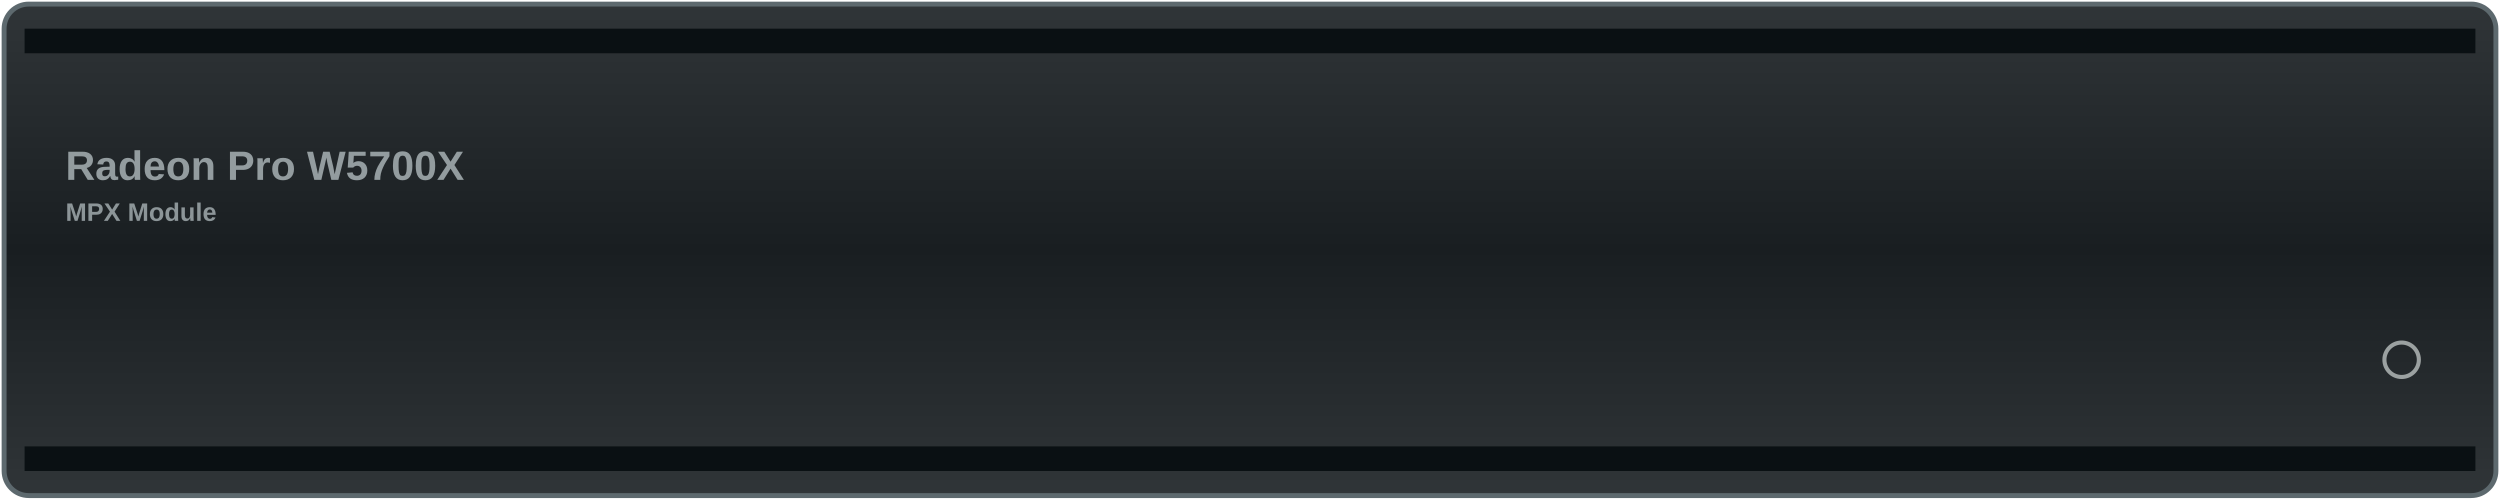
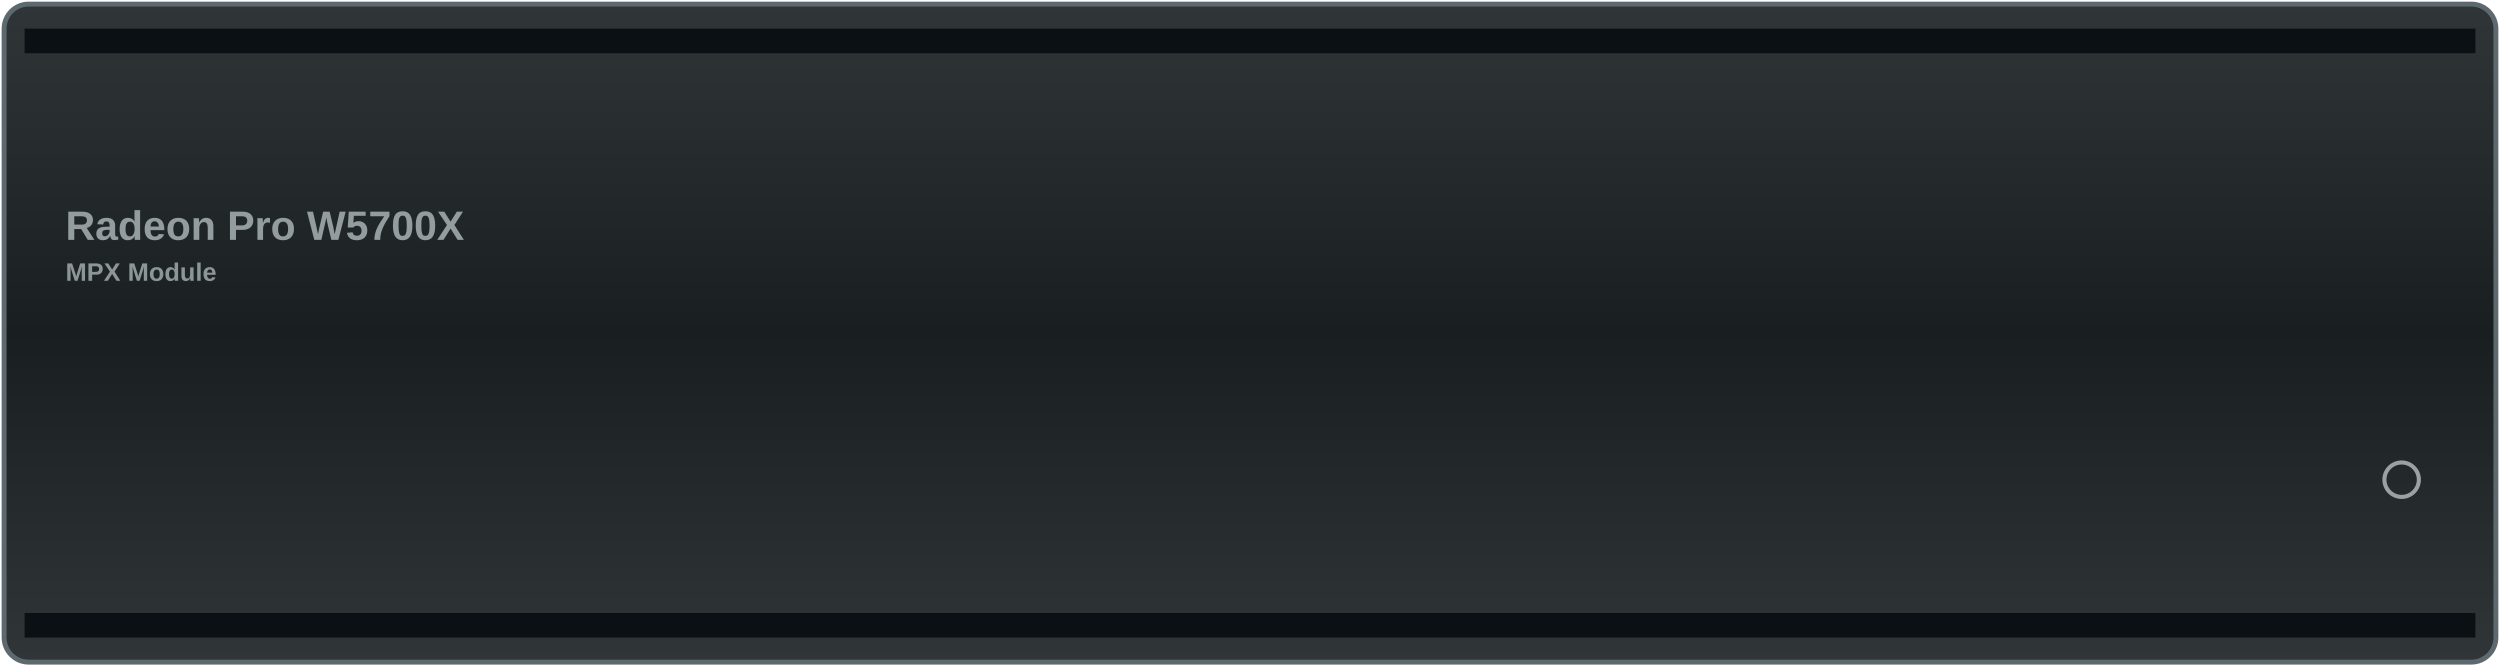
- <svg xmlns="http://www.w3.org/2000/svg" viewBox="0 0 305 60.96" role="img" aria-label="Radeon Pro W5700X installed side">
+ <svg xmlns="http://www.w3.org/2000/svg" viewBox="0 0 305 81.28" role="img" aria-label="Radeon Pro W5700X installed side">
  <defs>
    <linearGradient id="shell" x2="0" y2="1">
      <stop stop-color="#303538" />
      <stop offset=".5" stop-color="#191e21" />
      <stop offset="1" stop-color="#303538" />
    </linearGradient>
    <linearGradient id="metal" x2="0" y2="1">
      <stop stop-color="#474d51" />
      <stop offset=".4" stop-color="#303538" />
      <stop offset="1" stop-color="#474d51" />
    </linearGradient>
  </defs>
-   <rect x="0.5" y="0.5" width="304" height="59.96" rx="3" fill="url(#shell)" stroke="#5d696e" stroke-width="0.6" />
-   <path d="M3 5H302 M3 55.96H302" fill="none" stroke="#0a1013" stroke-width="3" stroke-linejoin="round" />
-   <text x="8" y="21.946" fill="#939c9f" font-family="Arial,Helvetica,sans-serif" font-size="5" font-weight="600" text-anchor="start">Radeon Pro W5700X</text>
-   <text x="8" y="26.946" fill="#8c9598" font-family="Arial,Helvetica,sans-serif" font-size="3.1" font-weight="600" text-anchor="start">MPX Module</text>
-   <circle cx="293" cy="43.891" r="2.1" fill="none" stroke="#9ba1a1" stroke-width=".5" />
+   <rect x="0.5" y="0.5" width="304" height="80.28" rx="3" fill="url(#shell)" stroke="#5d696e" stroke-width="0.6" />
+   <path d="M3 5H302 M3 76.28H302" fill="none" stroke="#0a1013" stroke-width="3" stroke-linejoin="round" />
+   <text x="8" y="29.261" fill="#939c9f" font-family="Arial,Helvetica,sans-serif" font-size="5" font-weight="600" text-anchor="start">Radeon Pro W5700X</text>
+   <text x="8" y="34.261" fill="#8c9598" font-family="Arial,Helvetica,sans-serif" font-size="3.1" font-weight="600" text-anchor="start">MPX Module</text>
+   <circle cx="293" cy="58.522" r="2.1" fill="none" stroke="#9ba1a1" stroke-width=".5" />
</svg>
